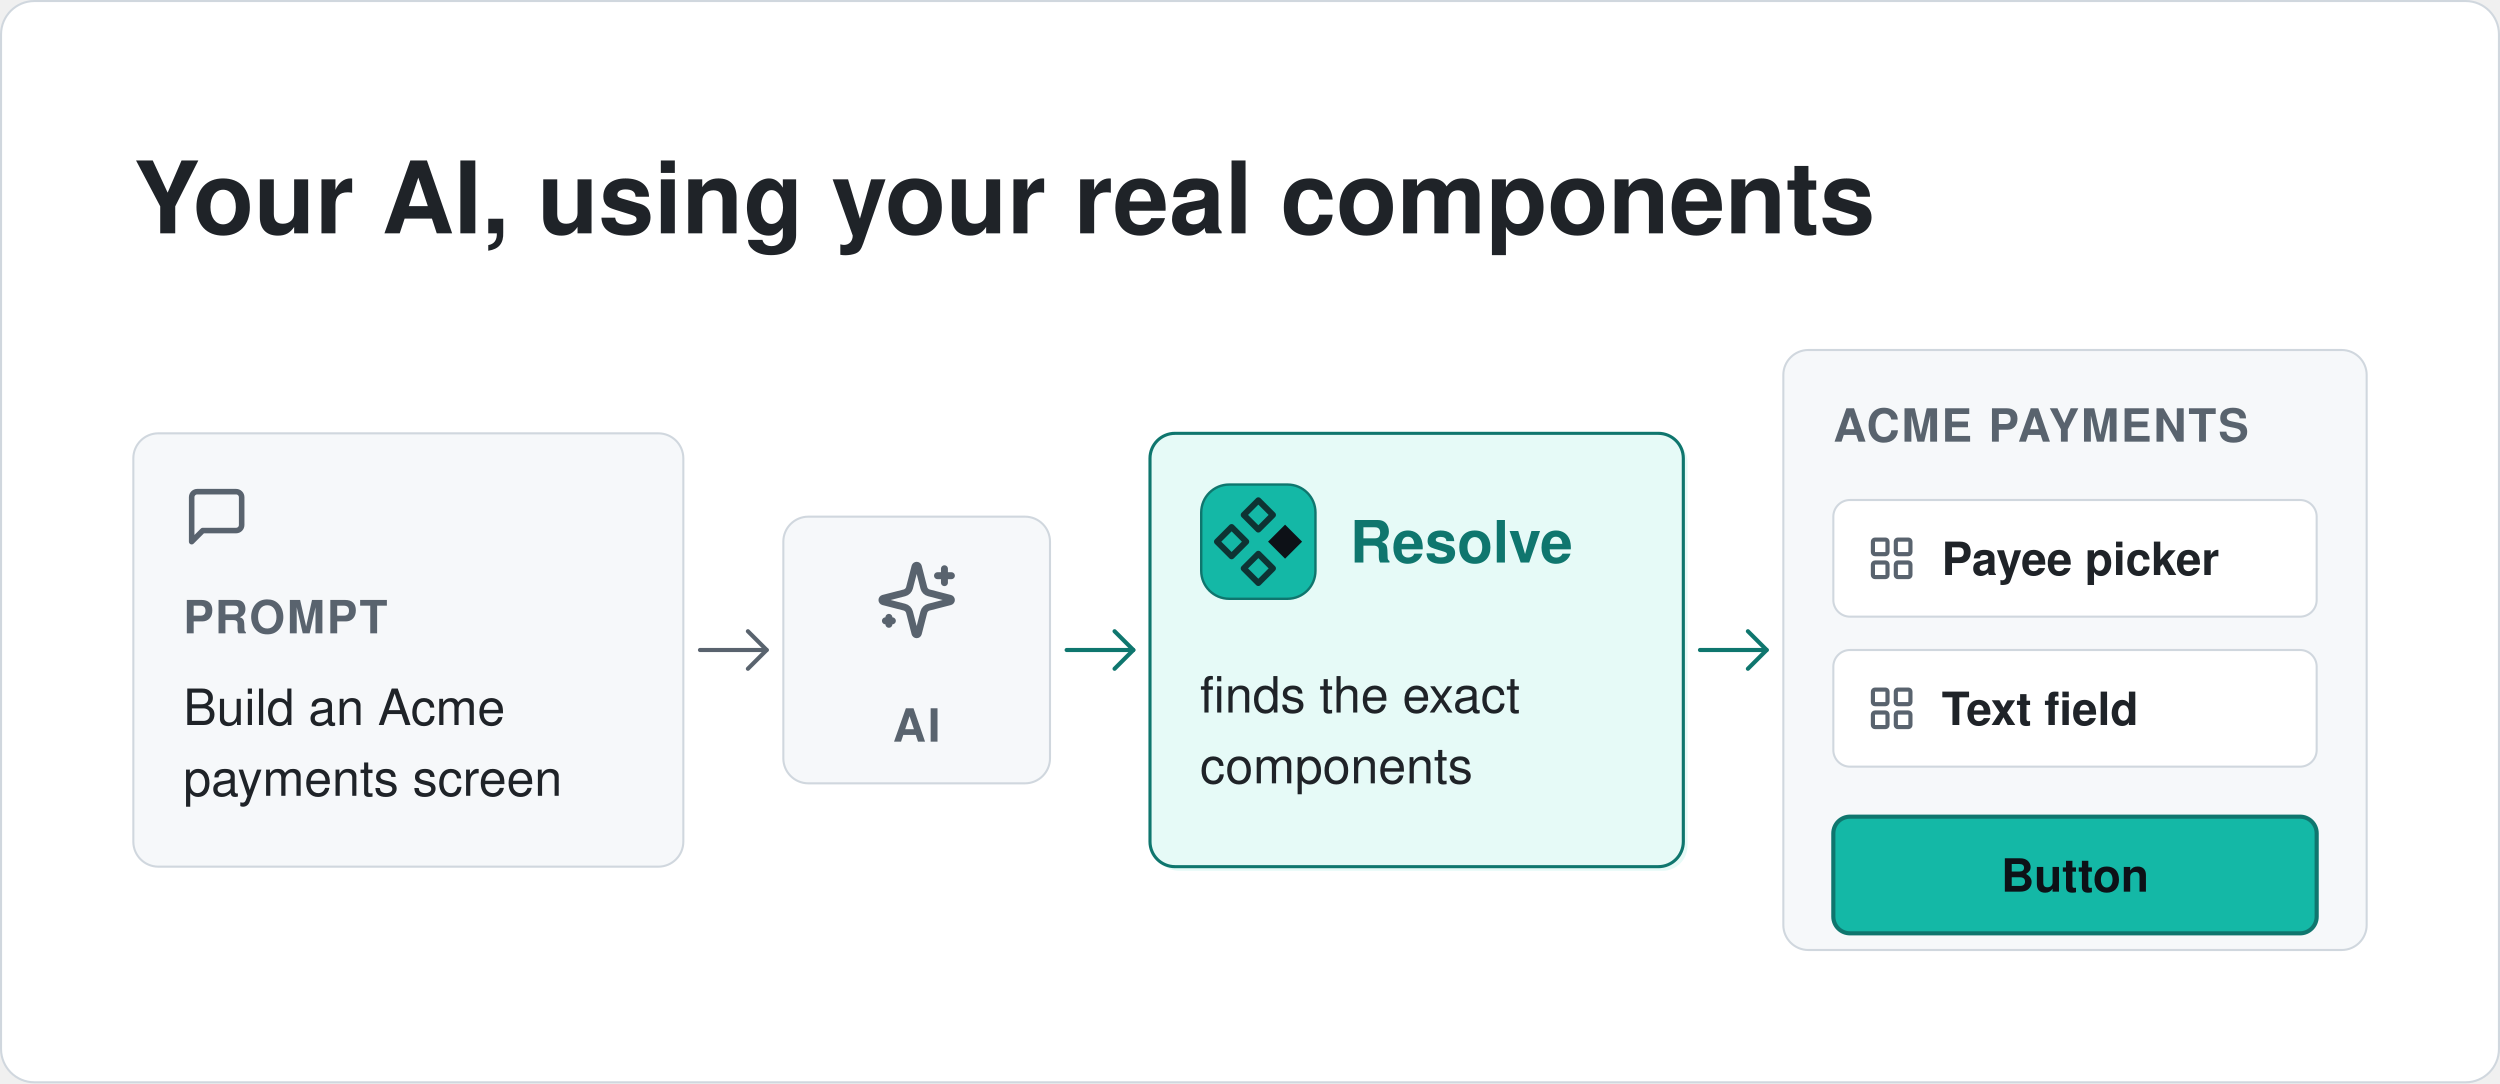
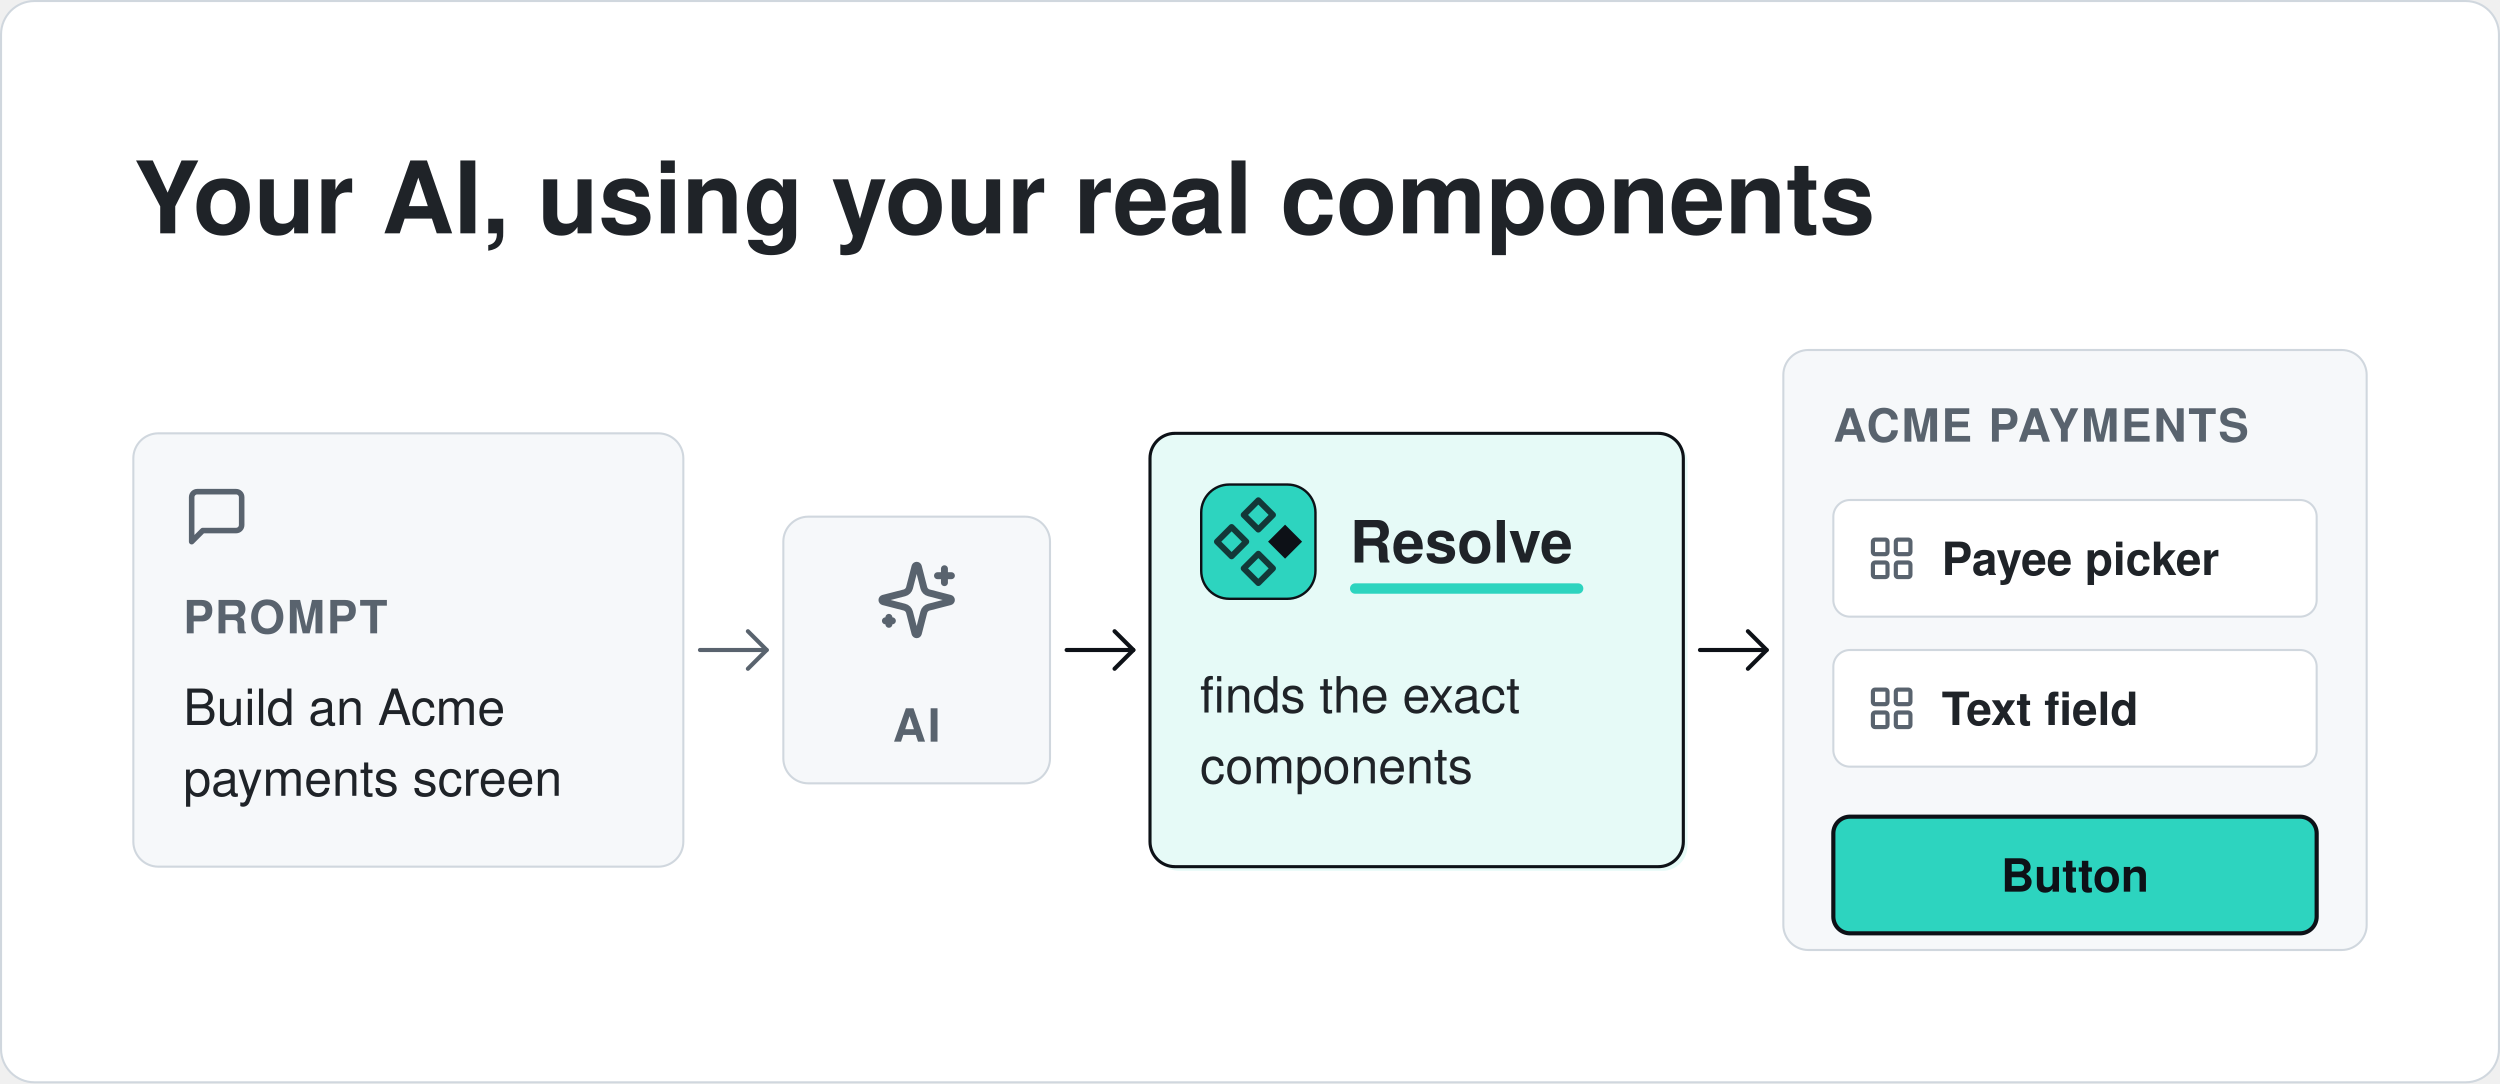
<svg xmlns="http://www.w3.org/2000/svg" width="1200" height="520" viewBox="0 0 1200 520" role="img" aria-labelledby="t d">
  <rect x="0.5" y="0.5" width="1199" height="519" rx="16" fill="#FFFFFF" stroke="#D0D7DE" stroke-width="1" />
  <text x="64" y="112" font-family="-apple-system,'Segoe UI',Helvetica,Arial,sans-serif" font-size="48" font-weight="600" fill="#1F2328" text-anchor="start">Your AI, using your real components</text>
  <rect x="64" y="208" width="264" height="208" rx="12" fill="#F6F8FA" stroke="#D0D7DE" stroke-width="1" />
  <g transform="translate(88 232) scale(1.333333)" fill="none" stroke="#59636E" stroke-width="2" stroke-linecap="round" stroke-linejoin="round">
    <path d="M21 15a2 2 0 0 1-2 2H7l-4 4V5a2 2 0 0 1 2-2h14a2 2 0 0 1 2 2z" />
  </g>
  <text x="88" y="304" font-family="-apple-system,'Segoe UI',Helvetica,Arial,sans-serif" font-size="22" font-weight="600" fill="#59636E" text-anchor="start" letter-spacing="0.04em">PROMPT</text>
  <text x="88" y="348" font-family="-apple-system,'Segoe UI',Helvetica,Arial,sans-serif" font-size="24" font-weight="400" fill="#1F2328" text-anchor="start">Build an Acme</text>
  <text x="88" y="382" font-family="-apple-system,'Segoe UI',Helvetica,Arial,sans-serif" font-size="24" font-weight="400" fill="#1F2328" text-anchor="start">payments screen</text>
  <g fill="none" stroke="#59636E" stroke-width="2" stroke-linecap="round" stroke-linejoin="round">
    <path d="M336 312.0 H368" />
    <path d="M359 303.0 L368 312.0 L359 321.0" />
  </g>
  <rect x="376" y="248.0" width="128" height="128" rx="12" fill="#F6F8FA" stroke="#D0D7DE" stroke-width="1" />
  <g transform="translate(420 268.0) scale(1.666667)" fill="none" stroke="#59636E" stroke-width="2" stroke-linecap="round" stroke-linejoin="round">
    <path d="M9.937 15.5A2 2 0 0 0 8.5 14.063l-6.135-1.582a.5.5 0 0 1 0-.962L8.5 9.936A2 2 0 0 0 9.937 8.5l1.582-6.135a.5.5 0 0 1 .963 0L14.063 8.5A2 2 0 0 0 15.5 9.937l6.135 1.581a.5.5 0 0 1 0 .964L15.5 14.063a2 2 0 0 0-1.437 1.437l-1.582 6.135a.5.5 0 0 1-.963 0z" />
    <path d="M20 3v4" />
    <path d="M22 5h-4" />
    <path d="M4 17v2" />
    <path d="M5 18H3" />
  </g>
  <text x="440.0" y="356.0" font-family="-apple-system,'Segoe UI',Helvetica,Arial,sans-serif" font-size="22" font-weight="600" fill="#59636E" text-anchor="middle" letter-spacing="0.04em">AI</text>
-   <g fill="none" stroke="#0F766E" stroke-width="2" stroke-linecap="round" stroke-linejoin="round">
+   <g fill="none" stroke="#0D1117" stroke-width="2" stroke-linecap="round" stroke-linejoin="round">
    <path d="M512 312.0 H544" />
    <path d="M535 303.0 L544 312.0 L535 321.0" />
  </g>
  <rect x="554" y="210" width="256" height="208" rx="12" fill="#E6FAF7" />
-   <rect x="552" y="208" width="256" height="208" rx="12" fill="#E6FAF7" stroke="#0F766E" stroke-width="1.5" />
+   <rect x="552" y="208" width="256" height="208" rx="12" fill="#E6FAF7" stroke="#0D1117" stroke-width="1.5" />
  <g transform="translate(576 232) scale(0.5833333)">
-     <rect x="1" y="1" width="94" height="94" rx="23" fill="#14B8A6" stroke="#0F766E" stroke-width="2" />
+     <rect x="1" y="1" width="94" height="94" rx="23" fill="#2DD4BF" stroke="#0D1117" stroke-width="2" />
    <g fill="none" stroke="#0D1117" stroke-width="5" stroke-linejoin="round" opacity="0.8">
      <path d="M48 14 L60 26 L48 38 L36 26 Z" />
      <path d="M26 36 L38 48 L26 60 L14 48 Z" />
      <path d="M48 58 L60 70 L48 82 L36 70 Z" />
    </g>
    <path d="M70 34 L84 48 L70 62 L56 48 Z" fill="#0D1117" />
  </g>
-   <text x="648" y="270" font-family="-apple-system,'Segoe UI',Helvetica,Arial,sans-serif" font-size="28" font-weight="600" fill="#0F766E" text-anchor="start">Resolve</text>
+   <text x="648" y="270" font-family="-apple-system,'Segoe UI',Helvetica,Arial,sans-serif" font-size="28" font-weight="600" fill="#1F2328" text-anchor="start">Resolve</text>
+   <rect x="648" y="280" width="112" height="5" rx="2.5" fill="#2DD4BF" />
  <text x="576" y="342" font-family="-apple-system,'Segoe UI',Helvetica,Arial,sans-serif" font-size="24" font-weight="400" fill="#1F2328" text-anchor="start">finds the exact</text>
  <text x="576" y="376" font-family="-apple-system,'Segoe UI',Helvetica,Arial,sans-serif" font-size="24" font-weight="400" fill="#1F2328" text-anchor="start">components</text>
-   <g fill="none" stroke="#0F766E" stroke-width="2" stroke-linecap="round" stroke-linejoin="round">
+   <g fill="none" stroke="#0D1117" stroke-width="2" stroke-linecap="round" stroke-linejoin="round">
    <path d="M816 312.0 H848" />
    <path d="M839 303.0 L848 312.0 L839 321.0" />
  </g>
  <rect x="856" y="168" width="280" height="288" rx="12" fill="#F6F8FA" stroke="#D0D7DE" stroke-width="1" />
  <text x="880" y="212" font-family="-apple-system,'Segoe UI',Helvetica,Arial,sans-serif" font-size="22" font-weight="600" fill="#59636E" text-anchor="start" letter-spacing="0.04em">ACME PAYMENTS</text>
  <rect x="880" y="240" width="232" height="56" rx="8" fill="#FFFFFF" stroke="#D0D7DE" stroke-width="1" />
  <g transform="translate(896 256) scale(1.0)" fill="none" stroke="#59636E" stroke-width="2" stroke-linecap="round" stroke-linejoin="round">
    <rect width="7" height="7" x="3" y="3" rx="1" />
    <rect width="7" height="7" x="14" y="3" rx="1" />
    <rect width="7" height="7" x="14" y="14" rx="1" />
    <rect width="7" height="7" x="3" y="14" rx="1" />
  </g>
  <text x="932" y="276" font-family="-apple-system,'Segoe UI',Helvetica,Arial,sans-serif" font-size="22" font-weight="600" fill="#1F2328" text-anchor="start">Payee picker</text>
  <rect x="880" y="312" width="232" height="56" rx="8" fill="#FFFFFF" stroke="#D0D7DE" stroke-width="1" />
  <g transform="translate(896 328) scale(1.0)" fill="none" stroke="#59636E" stroke-width="2" stroke-linecap="round" stroke-linejoin="round">
    <rect width="7" height="7" x="3" y="3" rx="1" />
    <rect width="7" height="7" x="14" y="3" rx="1" />
    <rect width="7" height="7" x="14" y="14" rx="1" />
    <rect width="7" height="7" x="3" y="14" rx="1" />
  </g>
  <text x="932" y="348" font-family="-apple-system,'Segoe UI',Helvetica,Arial,sans-serif" font-size="22" font-weight="600" fill="#1F2328" text-anchor="start">Text field</text>
-   <rect x="880" y="392" width="232" height="56" rx="8" fill="#14B8A6" stroke="#0F766E" stroke-width="2" />
+   <rect x="880" y="392" width="232" height="56" rx="8" fill="#2DD4BF" stroke="#0D1117" stroke-width="2" />
  <text x="996" y="428" font-family="-apple-system,'Segoe UI',Helvetica,Arial,sans-serif" font-size="22" font-weight="600" fill="#0D1117" text-anchor="middle">Button</text>
-   <circle r="5" fill="#0F766E" opacity="0">
+   <circle r="5" fill="#2DD4BF" stroke="#0D1117" stroke-width="1" opacity="0">
    <animateMotion dur="2.4s" repeatCount="indefinite" path="M816 312.0 H844" />
    <animate attributeName="opacity" dur="2.4s" repeatCount="indefinite" values="0;1;1;0" keyTimes="0;0.1;0.85;1" />
  </circle>
</svg>
